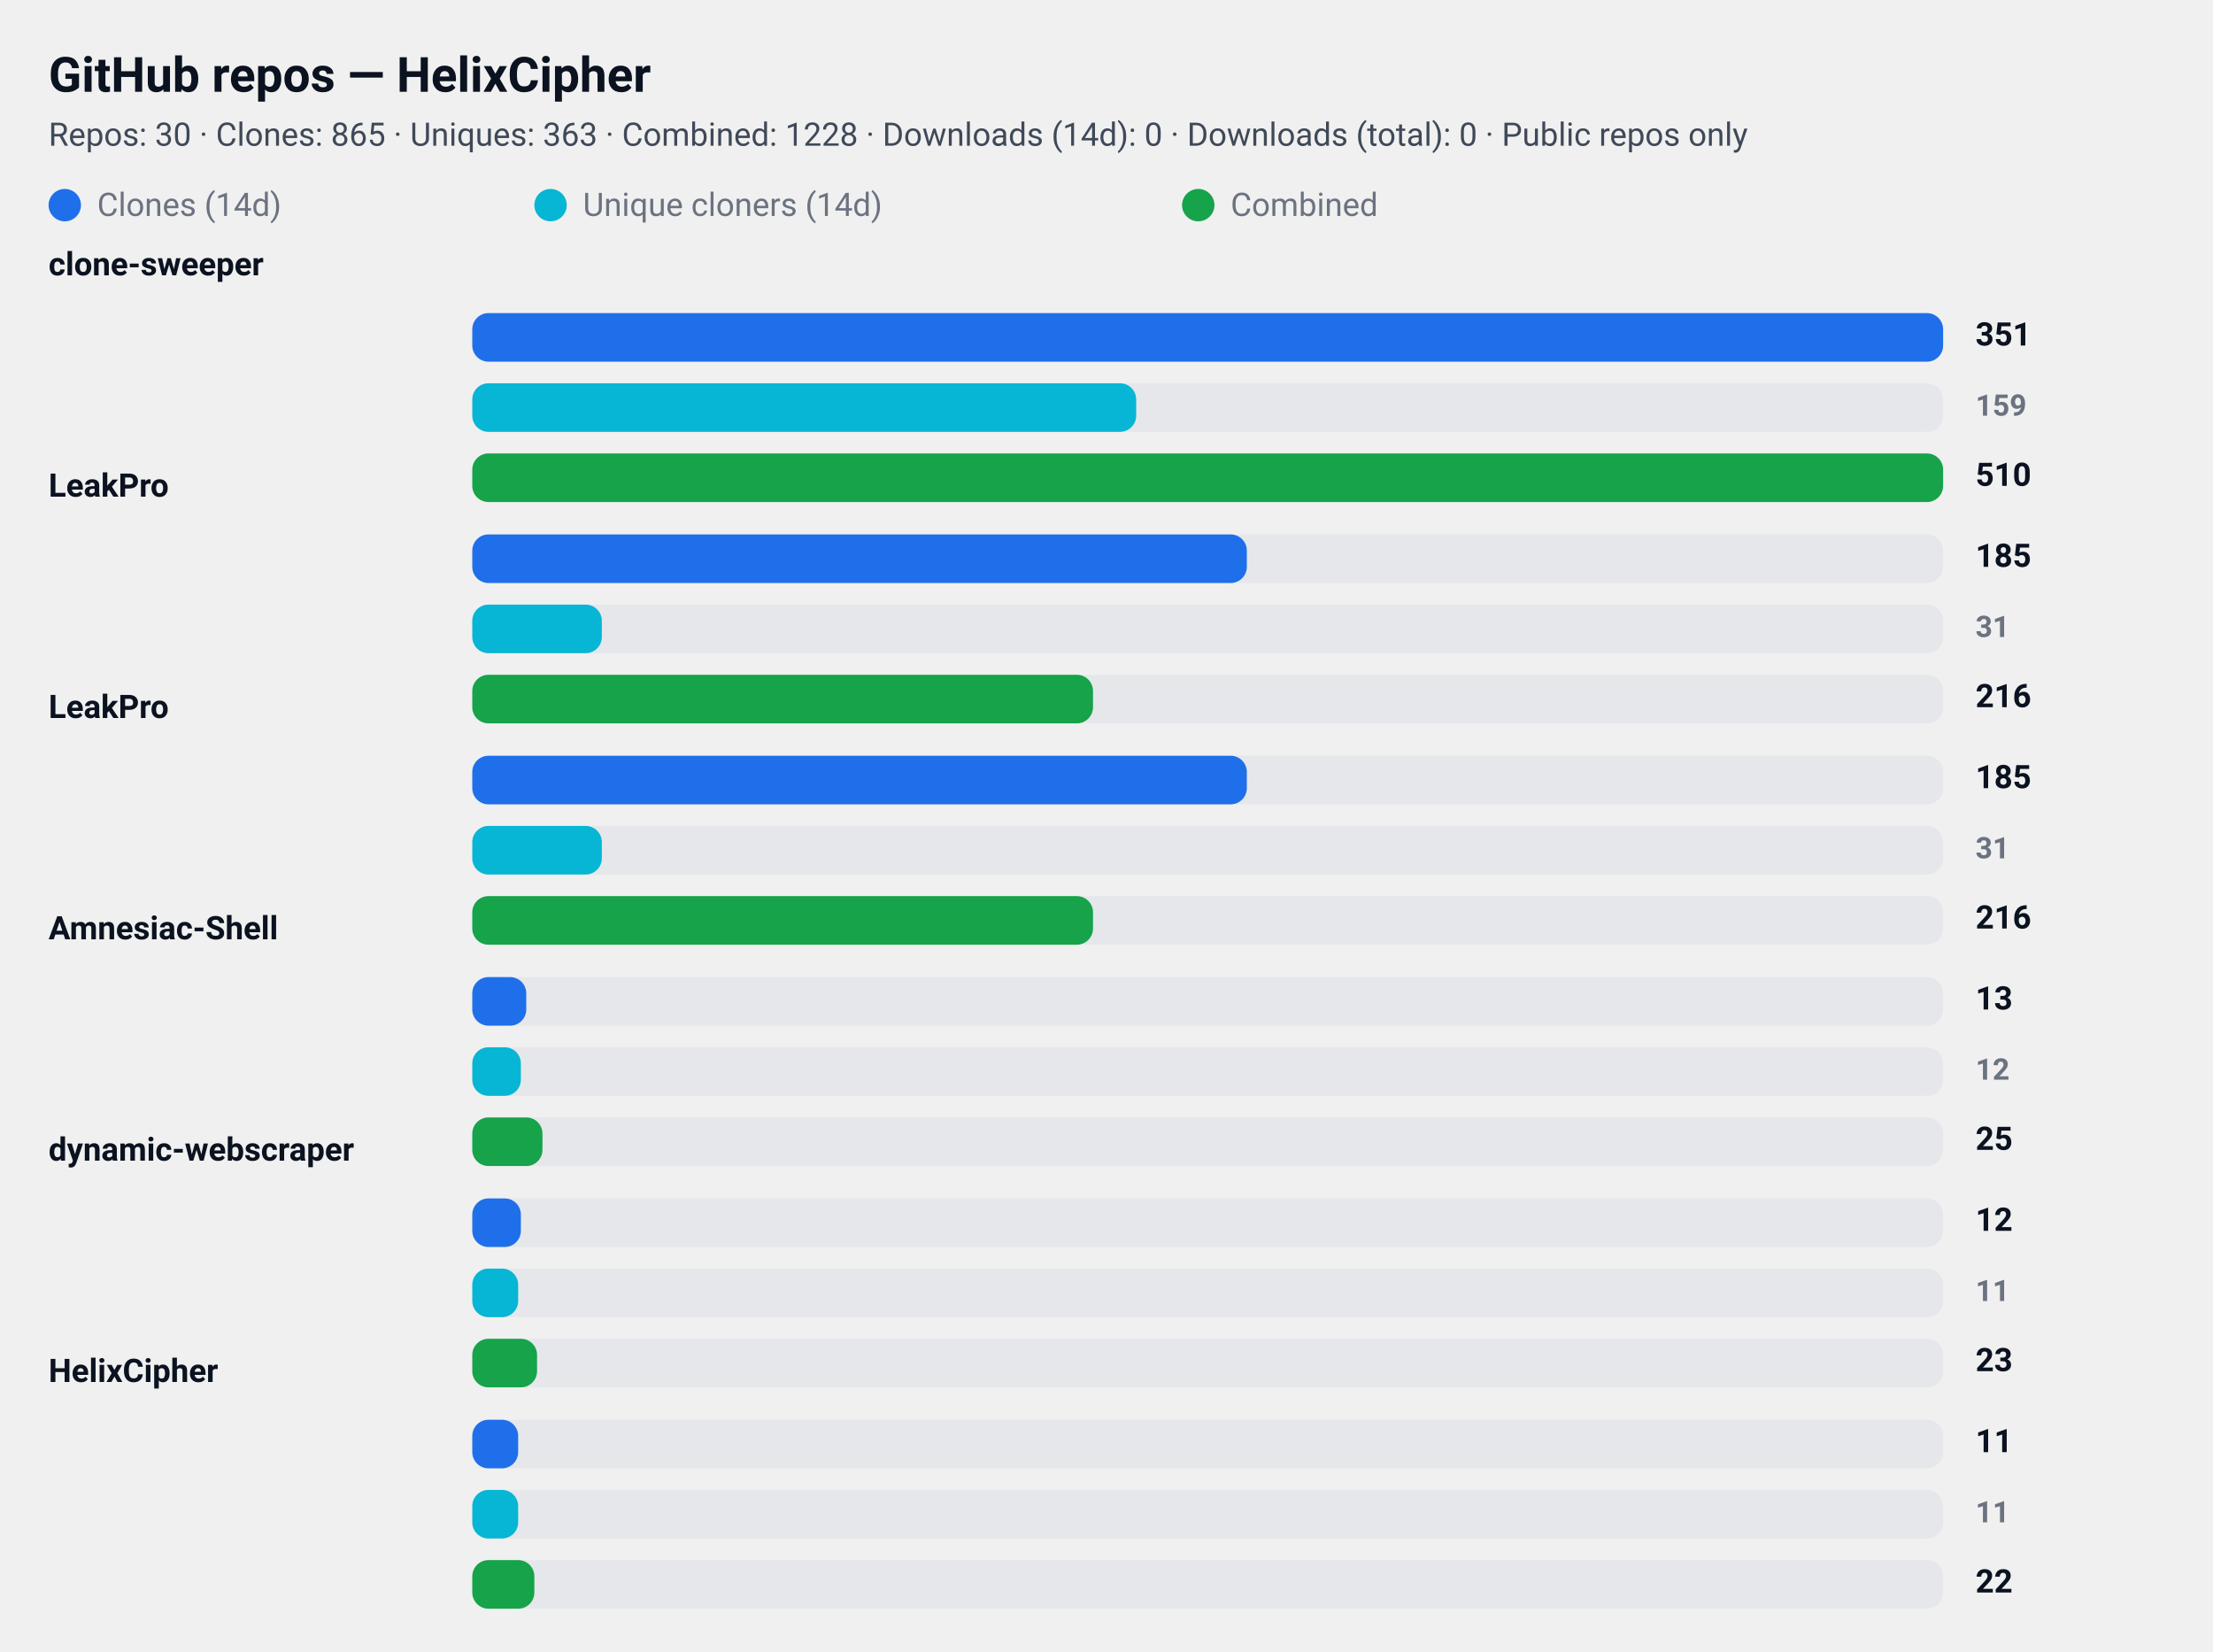
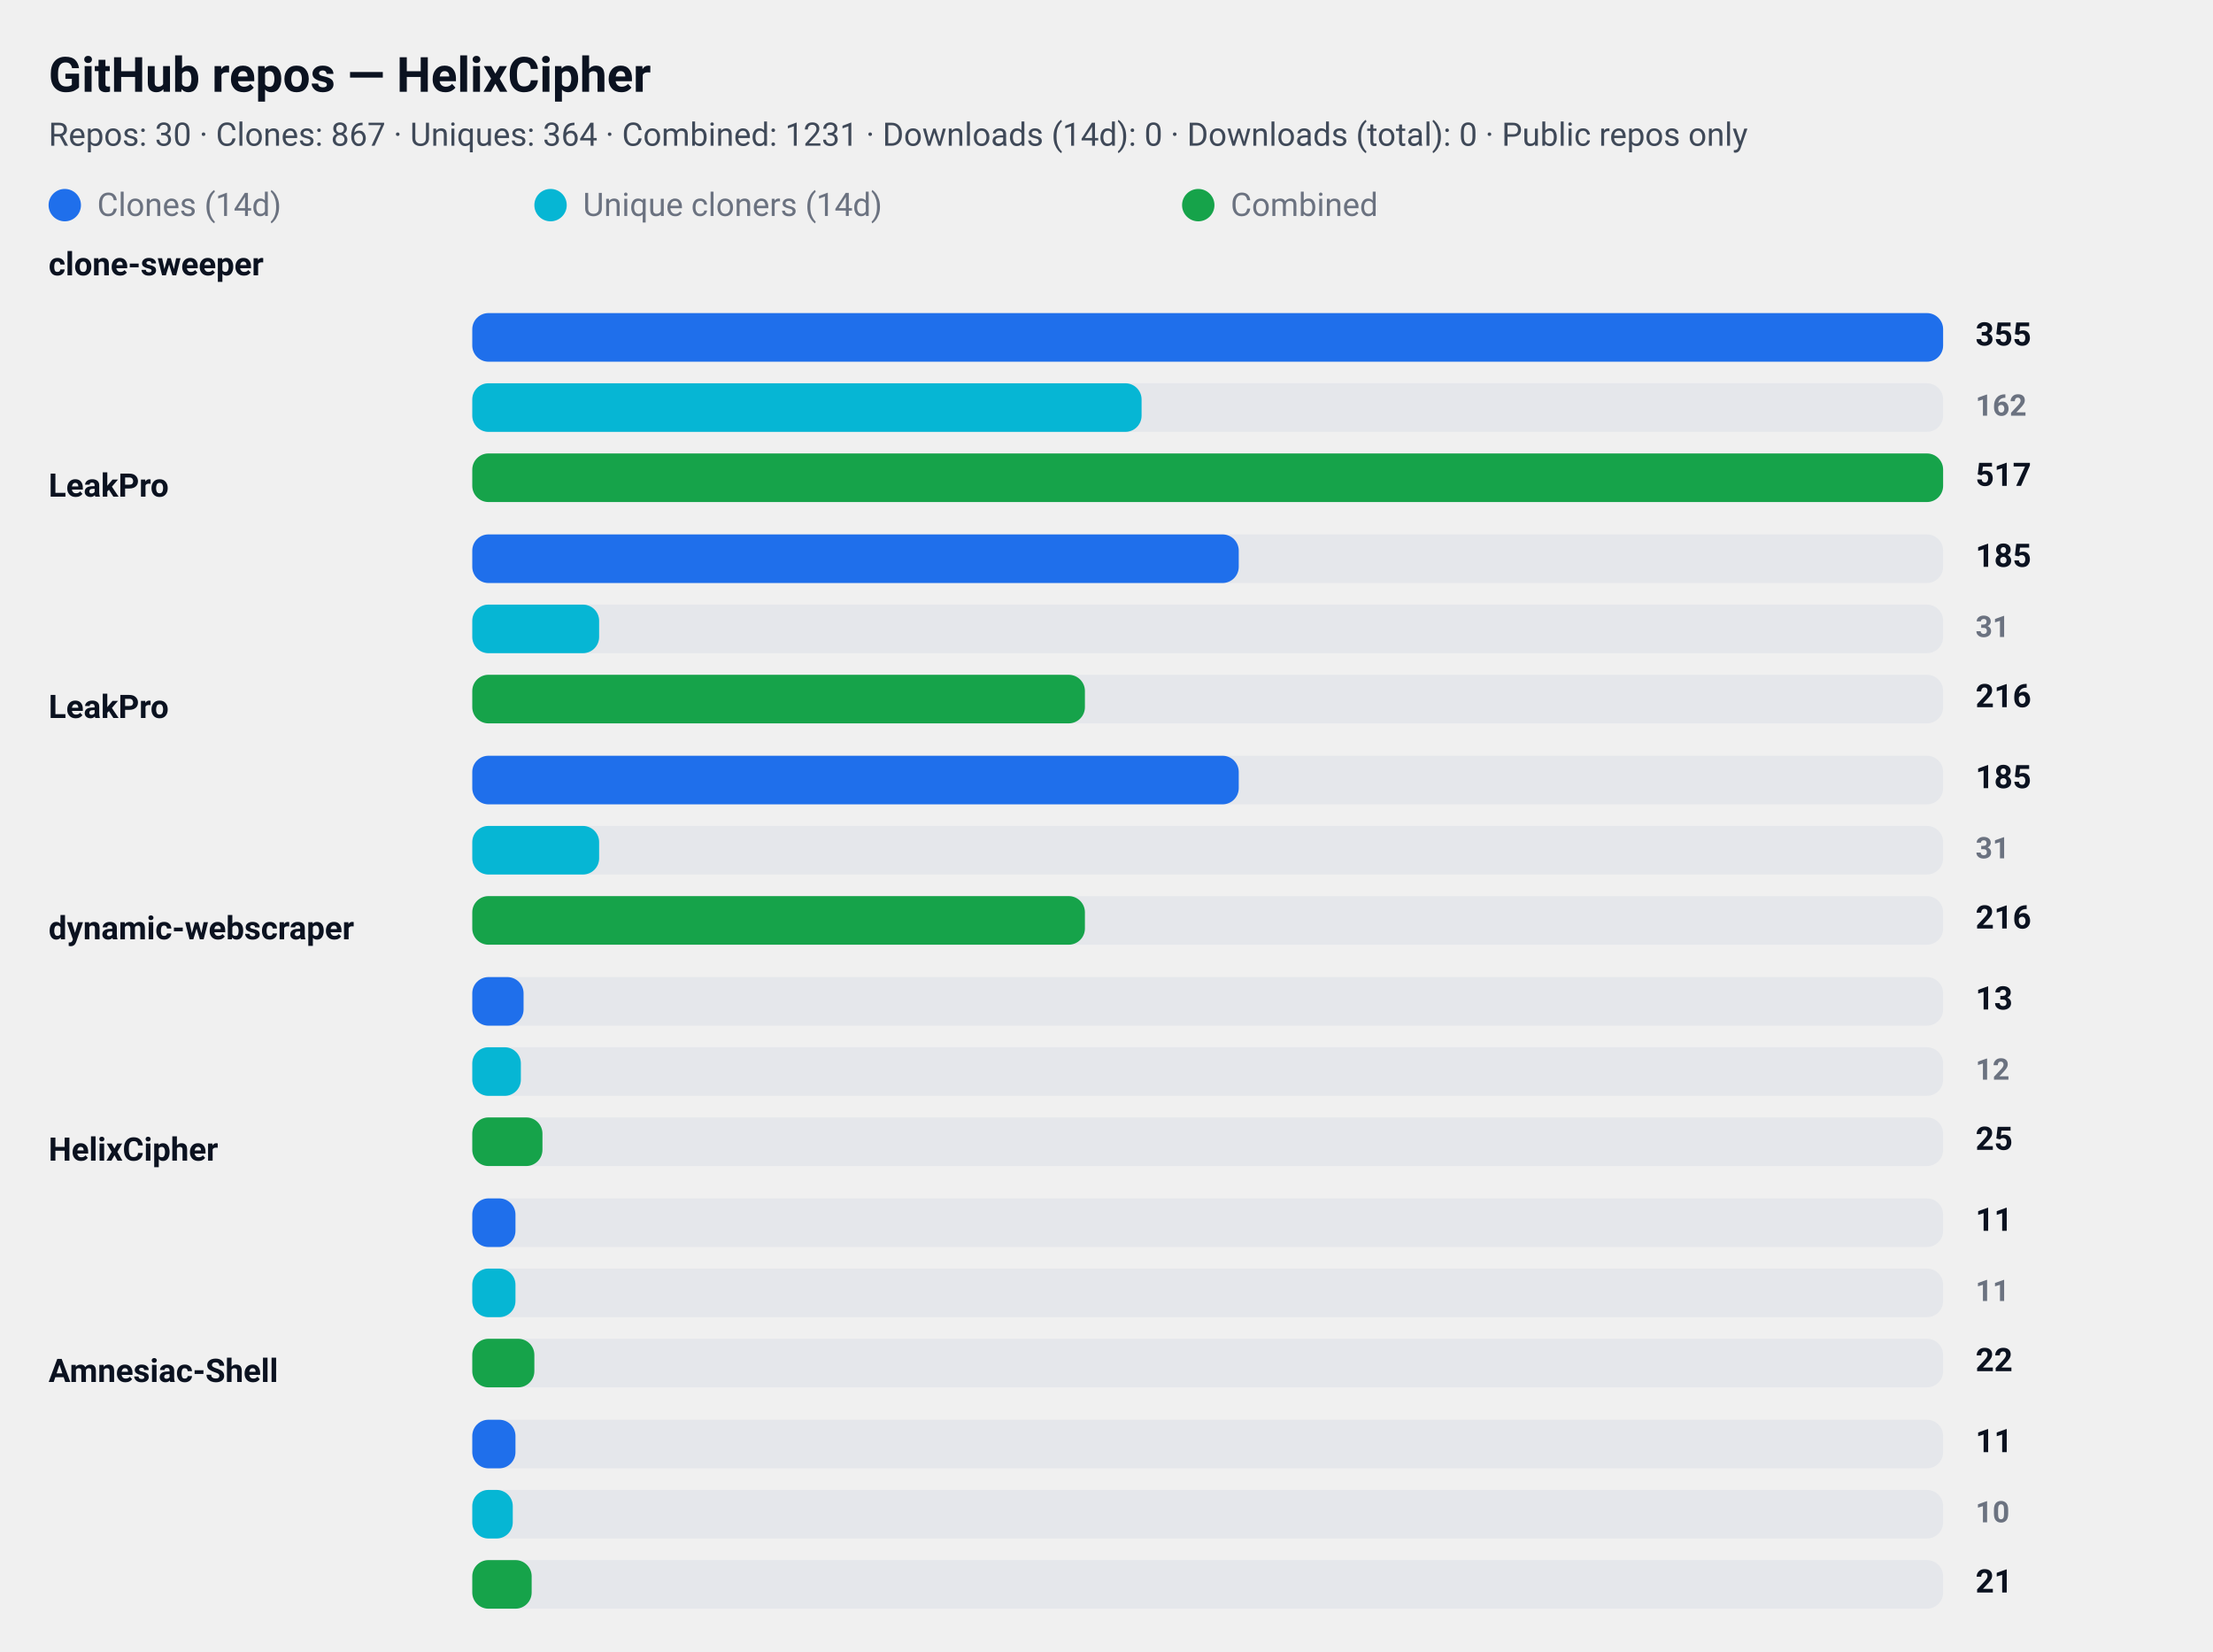
<svg xmlns="http://www.w3.org/2000/svg" width="820" height="612" viewBox="0 0 820 612" role="img" aria-label="GitHub repository clone statistics">
  <style>
  .card  { font-family: "Segoe UI", Roboto, "Helvetica Neue", Arial, sans-serif; }
  .title { font-weight: 700; font-size: 18px; fill: #0b1220; }
  .meta  { font-weight: 400; font-size: 12px; fill: #374151; opacity: 0.95; }
  .label { font-weight: 600; font-size: 12px; fill: #0b1220; }
  .count { font-weight: 700; font-size: 12px; fill: #0b1220; text-anchor: start; }
  .count-small { font-weight: 600; font-size: 11px; fill:#6b7280; text-anchor: start; }
  .muted { font-size:12px; fill:#6b7280; }

  .bar-clone { fill: #1f6feb; rx:6; }
  .bar-uniq  { fill: #06b6d4; rx:6; }
  .bar-comb  { fill: #16a34a; rx:6; }

  .bar-bg { fill: #e5e7eb; rx:6; }
  @media (prefers-color-scheme: dark) {
    .title, .meta, .label, .count, .count-small, .muted { fill: #ffffff; }
    .meta, .count-small { opacity: 0.9; }
  }
</style>
  <rect x="0" y="0" width="820" height="612" rx="12" fill="transparent" />
  <text x="18" y="34" class="title card">GitHub repos — HelixCipher</text>
-   <text x="18" y="54" class="meta card">Repos: 30 · Clones: 865 · Uniques: 363 · Combined: 1228 · Downloads (14d): 0 · Downloads (total): 0 · Public repos only</text>
+   <text x="18" y="54" class="meta card">Repos: 30 · Clones: 867 · Uniques: 364 · Combined: 1231 · Downloads (14d): 0 · Downloads (total): 0 · Public repos only</text>
  <g id="legend">
    <rect x="18" y="70" width="12" height="12" class="bar-clone" />
    <text x="36" y="80" class="muted card">Clones (14d)</text>
    <rect x="198" y="70" width="12" height="12" class="bar-uniq" />
    <text x="216" y="80" class="muted card">Unique cloners (14d)</text>
    <rect x="438" y="70" width="12" height="12" class="bar-comb" />
    <text x="456" y="80" class="muted card">Combined</text>
  </g>
  <text x="18" y="102" class="label card">clone-sweeper</text>
  <rect x="175" y="116" width="545" height="18" class="bar-bg" />
  <rect x="175" y="116" width="545" height="18" class="bar-clone" />
-   <text x="732" y="128" class="count card">351</text>
+   <text x="732" y="128" class="count card">355</text>
  <rect x="175" y="142" width="545" height="18" class="bar-bg" />
-   <rect x="175" y="142" width="246" height="18" class="bar-uniq" />
-   <text x="732" y="154" class="count-small card">159</text>
+   <rect x="175" y="142" width="248" height="18" class="bar-uniq" />
+   <text x="732" y="154" class="count-small card">162</text>
  <rect x="175" y="168" width="545" height="18" class="bar-bg" />
  <rect x="175" y="168" width="545" height="18" class="bar-comb" />
-   <text x="732" y="180" class="count card">510</text>
+   <text x="732" y="180" class="count card">517</text>
  <text x="18" y="184" class="label card">LeakPro</text>
  <rect x="175" y="198" width="545" height="18" class="bar-bg" />
-   <rect x="175" y="198" width="287" height="18" class="bar-clone" />
+   <rect x="175" y="198" width="284" height="18" class="bar-clone" />
  <text x="732" y="210" class="count card">185</text>
  <rect x="175" y="224" width="545" height="18" class="bar-bg" />
-   <rect x="175" y="224" width="48" height="18" class="bar-uniq" />
+   <rect x="175" y="224" width="47" height="18" class="bar-uniq" />
  <text x="732" y="236" class="count-small card">31</text>
  <rect x="175" y="250" width="545" height="18" class="bar-bg" />
-   <rect x="175" y="250" width="230" height="18" class="bar-comb" />
+   <rect x="175" y="250" width="227" height="18" class="bar-comb" />
  <text x="732" y="262" class="count card">216</text>
  <text x="18" y="266" class="label card">LeakPro</text>
  <rect x="175" y="280" width="545" height="18" class="bar-bg" />
-   <rect x="175" y="280" width="287" height="18" class="bar-clone" />
+   <rect x="175" y="280" width="284" height="18" class="bar-clone" />
  <text x="732" y="292" class="count card">185</text>
  <rect x="175" y="306" width="545" height="18" class="bar-bg" />
-   <rect x="175" y="306" width="48" height="18" class="bar-uniq" />
+   <rect x="175" y="306" width="47" height="18" class="bar-uniq" />
  <text x="732" y="318" class="count-small card">31</text>
  <rect x="175" y="332" width="545" height="18" class="bar-bg" />
-   <rect x="175" y="332" width="230" height="18" class="bar-comb" />
+   <rect x="175" y="332" width="227" height="18" class="bar-comb" />
  <text x="732" y="344" class="count card">216</text>
-   <text x="18" y="348" class="label card">Amnesiac-Shell</text>
+   <text x="18" y="348" class="label card">dynamic-webscraper</text>
  <rect x="175" y="362" width="545" height="18" class="bar-bg" />
-   <rect x="175" y="362" width="20" height="18" class="bar-clone" />
+   <rect x="175" y="362" width="19" height="18" class="bar-clone" />
  <text x="732" y="374" class="count card">13</text>
  <rect x="175" y="388" width="545" height="18" class="bar-bg" />
  <rect x="175" y="388" width="18" height="18" class="bar-uniq" />
  <text x="732" y="400" class="count-small card">12</text>
  <rect x="175" y="414" width="545" height="18" class="bar-bg" />
  <rect x="175" y="414" width="26" height="18" class="bar-comb" />
  <text x="732" y="426" class="count card">25</text>
-   <text x="18" y="430" class="label card">dynamic-webscraper</text>
+   <text x="18" y="430" class="label card">HelixCipher</text>
  <rect x="175" y="444" width="545" height="18" class="bar-bg" />
-   <rect x="175" y="444" width="18" height="18" class="bar-clone" />
-   <text x="732" y="456" class="count card">12</text>
+   <rect x="175" y="444" width="16" height="18" class="bar-clone" />
+   <text x="732" y="456" class="count card">11</text>
  <rect x="175" y="470" width="545" height="18" class="bar-bg" />
-   <rect x="175" y="470" width="17" height="18" class="bar-uniq" />
+   <rect x="175" y="470" width="16" height="18" class="bar-uniq" />
  <text x="732" y="482" class="count-small card">11</text>
  <rect x="175" y="496" width="545" height="18" class="bar-bg" />
-   <rect x="175" y="496" width="24" height="18" class="bar-comb" />
-   <text x="732" y="508" class="count card">23</text>
-   <text x="18" y="512" class="label card">HelixCipher</text>
+   <rect x="175" y="496" width="23" height="18" class="bar-comb" />
+   <text x="732" y="508" class="count card">22</text>
+   <text x="18" y="512" class="label card">Amnesiac-Shell</text>
  <rect x="175" y="526" width="545" height="18" class="bar-bg" />
-   <rect x="175" y="526" width="17" height="18" class="bar-clone" />
+   <rect x="175" y="526" width="16" height="18" class="bar-clone" />
  <text x="732" y="538" class="count card">11</text>
  <rect x="175" y="552" width="545" height="18" class="bar-bg" />
-   <rect x="175" y="552" width="17" height="18" class="bar-uniq" />
-   <text x="732" y="564" class="count-small card">11</text>
+   <rect x="175" y="552" width="15" height="18" class="bar-uniq" />
+   <text x="732" y="564" class="count-small card">10</text>
  <rect x="175" y="578" width="545" height="18" class="bar-bg" />
-   <rect x="175" y="578" width="23" height="18" class="bar-comb" />
-   <text x="732" y="590" class="count card">22</text>
+   <rect x="175" y="578" width="22" height="18" class="bar-comb" />
+   <text x="732" y="590" class="count card">21</text>
</svg>
